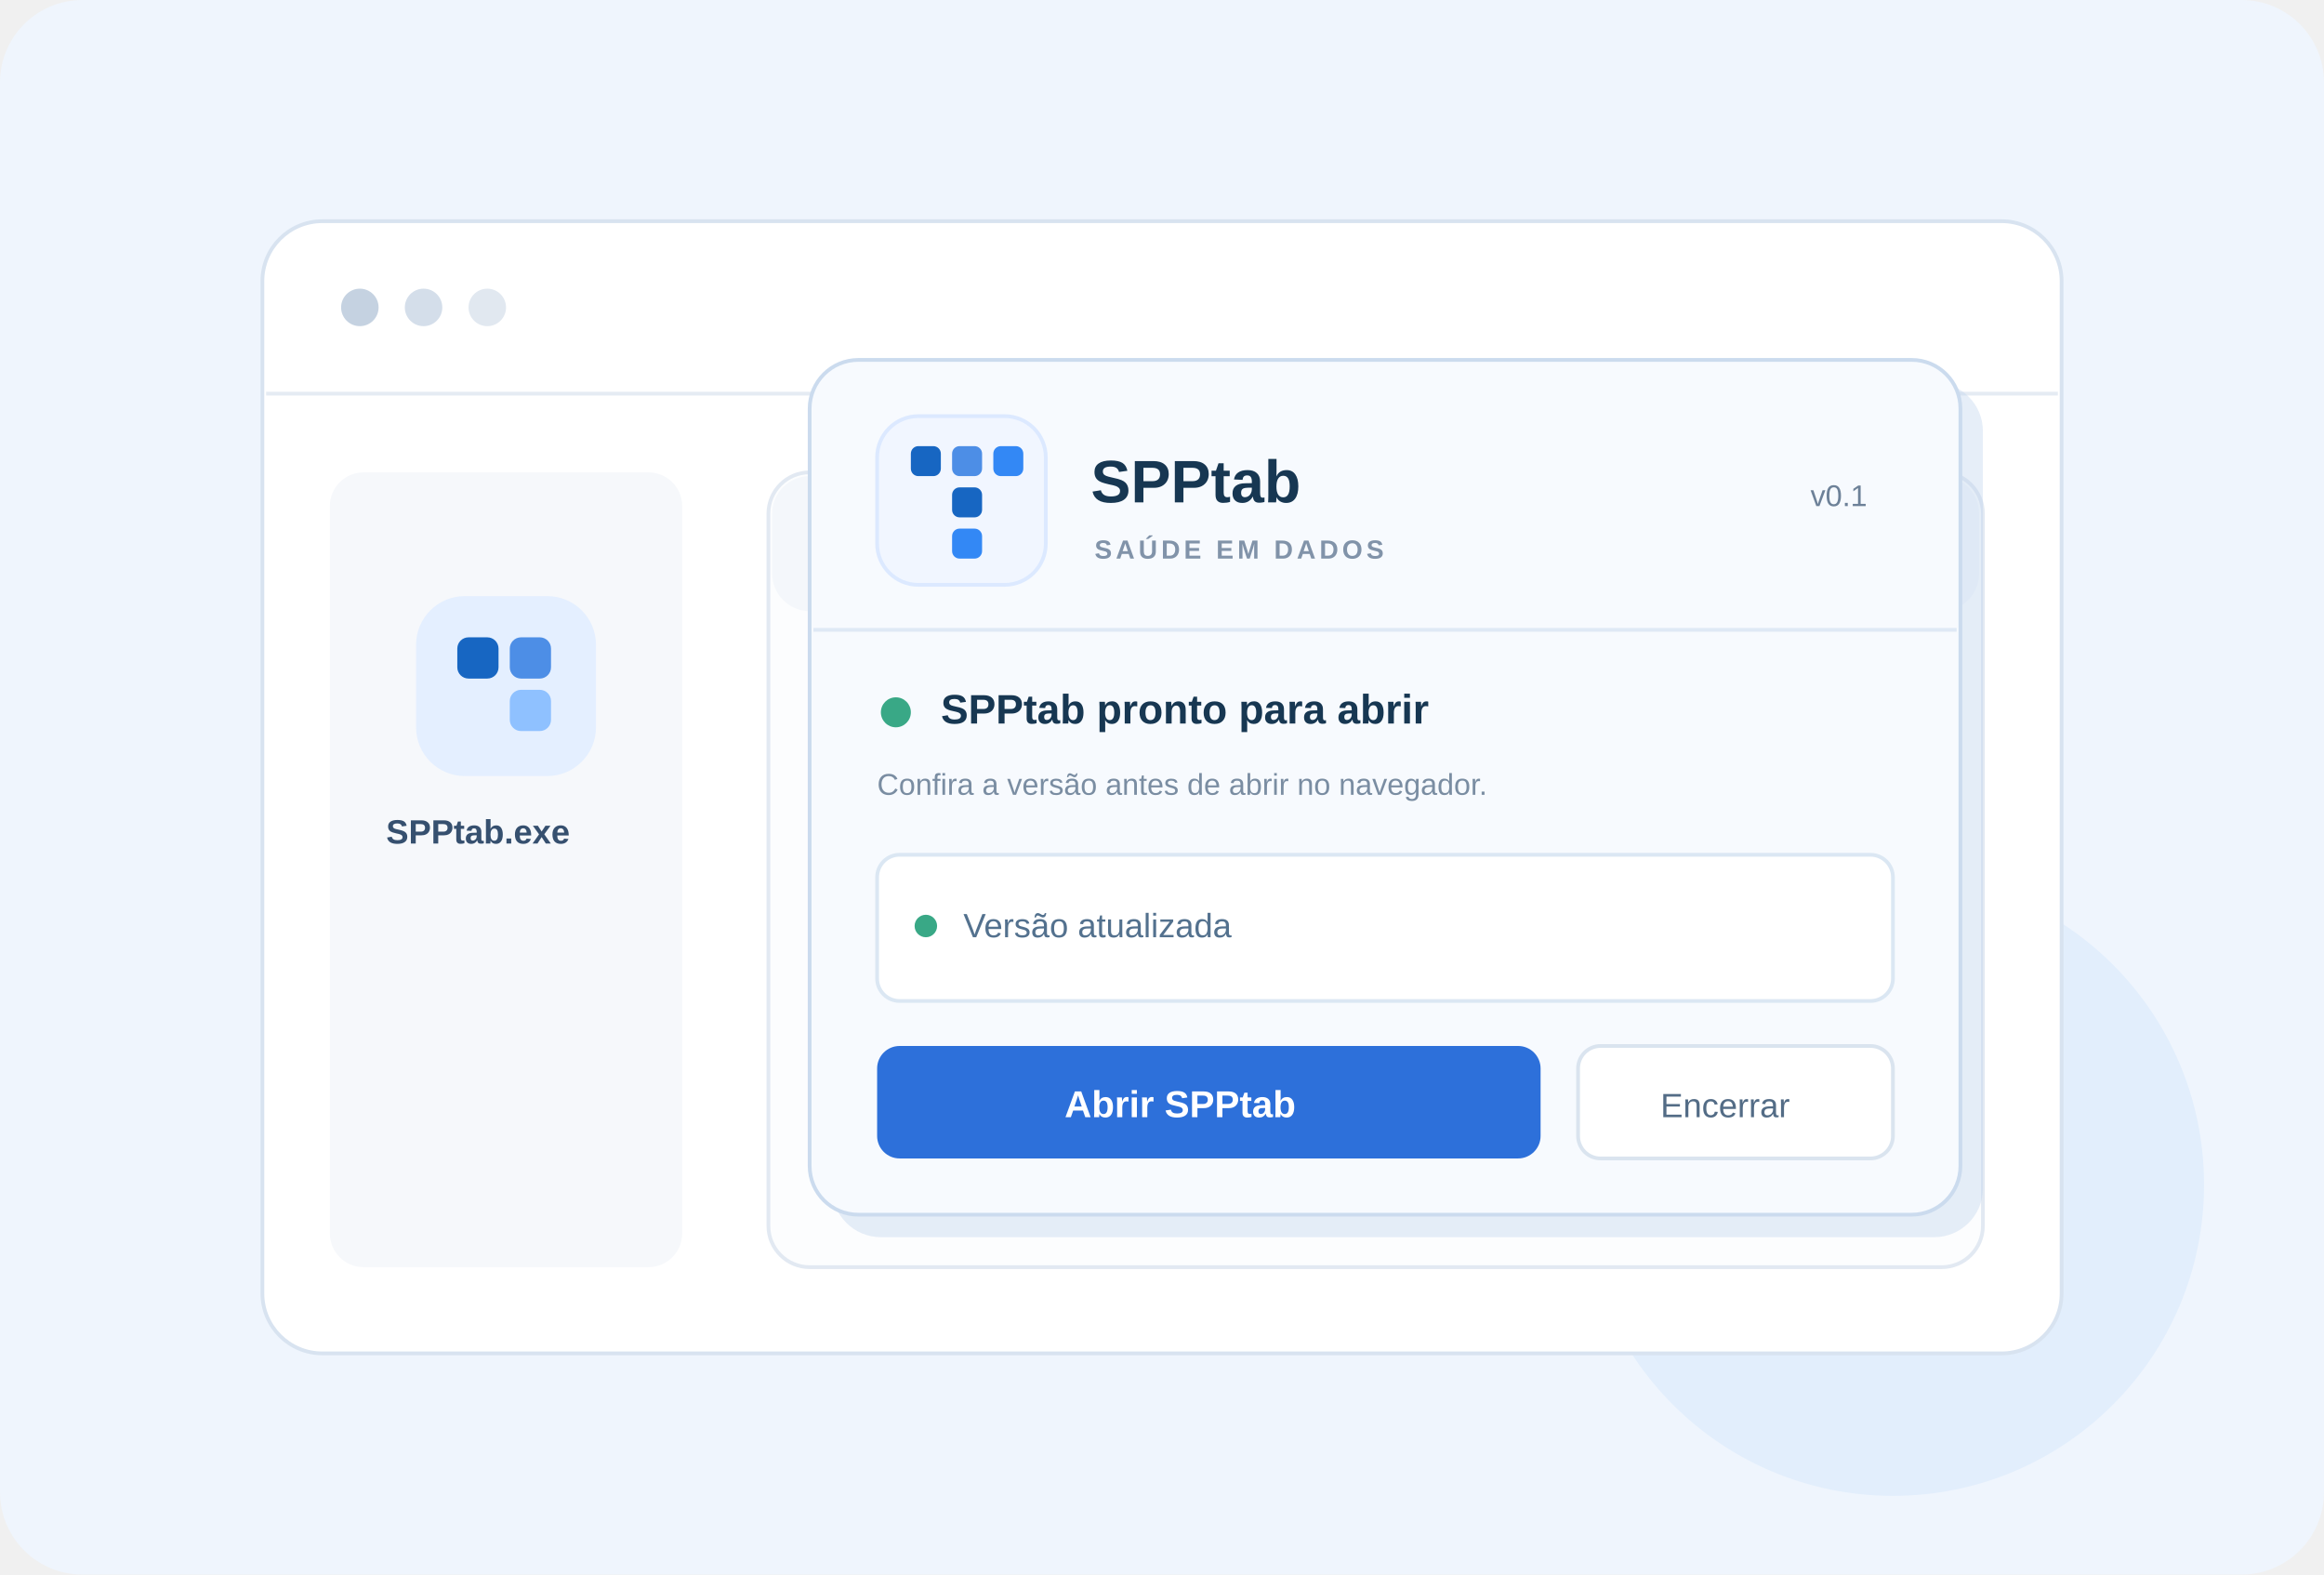
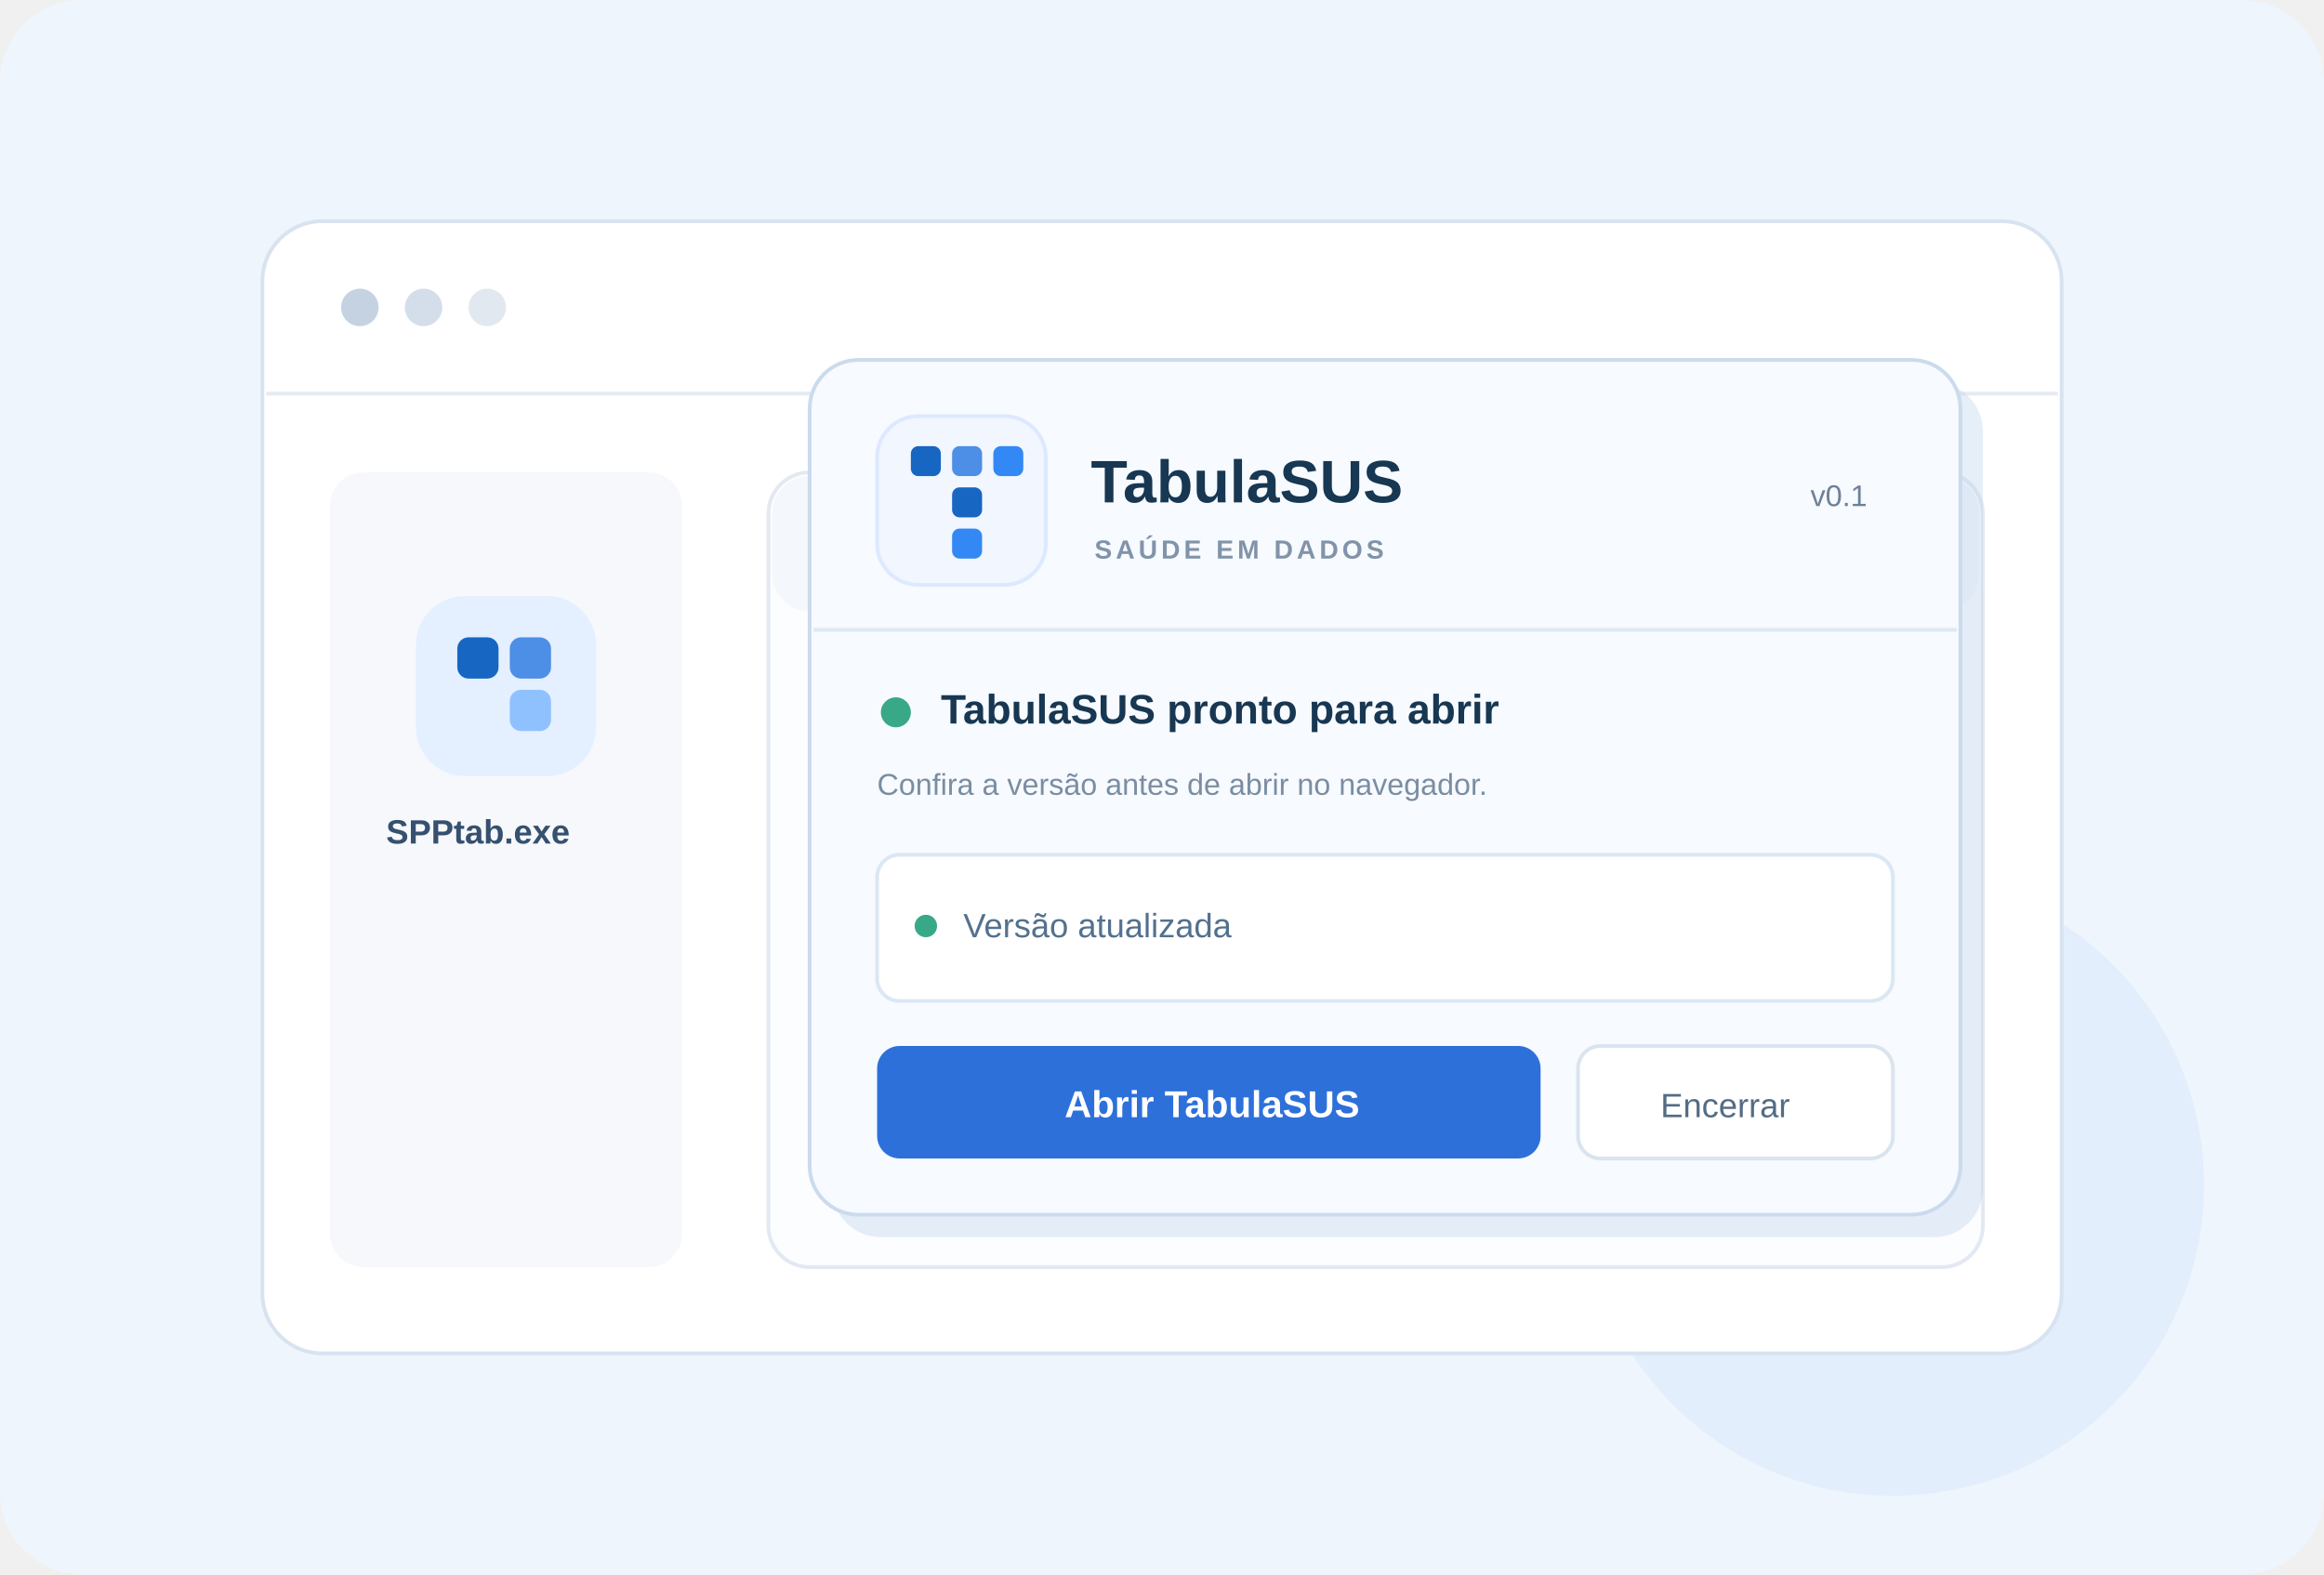
<svg xmlns="http://www.w3.org/2000/svg" width="620" height="420" viewBox="0 0 620 420" fill="none">
  <rect width="620" height="420" rx="22" fill="#EFF5FD" />
  <circle cx="505" cy="316" r="83" fill="#E2EEFC" />
  <rect x="70" y="59" width="480" height="302" rx="16" fill="white" stroke="#D8E3F0" />
  <path d="M71 105H549" stroke="#E5EBF3" />
  <circle cx="96" cy="82" r="5" fill="#C5D2E1" />
  <circle cx="113" cy="82" r="5" fill="#D4DEEA" />
  <circle cx="130" cy="82" r="5" fill="#E1E8F0" />
  <rect x="88" y="126" width="94" height="212" rx="9" fill="#F6F8FB" />
  <rect x="111" y="159" width="48" height="48" rx="13" fill="#E4EFFF" />
  <rect x="122" y="170" width="11" height="11" rx="3" fill="#1766C2" />
  <rect x="136" y="170" width="11" height="11" rx="3" fill="#4D8EE6" />
  <rect x="136" y="184" width="11" height="11" rx="3" fill="#8FC1FF" />
  <text x="103" y="225" fill="#36506F" font-family="Arial,sans-serif" font-size="9" font-weight="700">SPPtab.exe</text>
  <rect x="205" y="126" width="324" height="212" rx="11" fill="#FCFDFE" stroke="#E2E9F2" />
  <rect x="206" y="127" width="322" height="36" rx="10" fill="#F4F7FB" />
  <circle cx="224" cy="145" r="4" fill="#BCCADB" />
  <circle cx="237" cy="145" r="4" fill="#D1DCE8" />
  <circle cx="250" cy="145" r="4" fill="#DFE7EF" />
  <rect x="270" y="137" width="222" height="16" rx="8" fill="white" stroke="#E1E8F1" />
  <circle cx="282" cy="145" r="3" fill="#56B98B" />
-   <text x="291" y="148" fill="#8796A9" font-family="Arial,sans-serif" font-size="7">127.0.0.1 · SPPtab</text>
+   <text x="291" y="148" fill="#8796A9" font-family="Arial,sans-serif" font-size="7">127.0.0.1 · TabulaSUS</text>
  <text x="230" y="190" fill="#71829A" font-family="Arial,sans-serif" font-size="8" font-weight="700" letter-spacing=".8">DADOS PÚBLICOS · DATASUS</text>
  <text x="230" y="213" fill="#1D326F" font-family="Arial,sans-serif" font-size="17" font-weight="700">Tabulação de dados</text>
  <text x="230" y="232" fill="#1D326F" font-family="Arial,sans-serif" font-size="17" font-weight="700">públicos de saúde</text>
  <rect x="230" y="251" width="74" height="28" rx="6" fill="#1766C2" />
  <text x="247" y="269" fill="white" font-family="Arial,sans-serif" font-size="8" font-weight="700">Buscar bases</text>
  <rect x="230" y="296" width="82" height="8" rx="4" fill="#E9EEF5" />
  <rect x="230" y="312" width="128" height="8" rx="4" fill="#E9EEF5" />
  <rect x="467" y="188" width="13" height="13" rx="4" fill="#1766C2" />
  <rect x="483" y="188" width="13" height="13" rx="4" fill="#4D8EE6" />
  <rect x="483" y="204" width="13" height="13" rx="4" fill="#8FC1FF" />
  <rect x="483" y="220" width="13" height="13" rx="4" fill="#2D79D4" />
  <rect x="222" y="102" width="307" height="228" rx="13" fill="#BDD1EC" opacity=".38" />
  <rect x="216" y="96" width="307" height="228" rx="13" fill="#F7FAFE" stroke="#CBDBEE" />
  <path d="M217 168H522" stroke="#DFE9F5" />
  <rect x="234" y="111" width="45" height="45" rx="11" fill="#F1F6FF" stroke="#DCE9FF" />
  <rect x="243" y="119" width="8" height="8" rx="2" fill="#1766C2" />
  <rect x="254" y="119" width="8" height="8" rx="2" fill="#4D8EE6" />
  <rect x="265" y="119" width="8" height="8" rx="2" fill="#3388F5" />
  <rect x="254" y="130" width="8" height="8" rx="2" fill="#1766C2" />
  <rect x="254" y="141" width="8" height="8" rx="2" fill="#3388F5" />
-   <text x="291" y="134" fill="#173752" font-family="Arial,sans-serif" font-size="16" font-weight="700">SPPtab</text>
+   <text x="291" y="134" fill="#173752" font-family="Arial,sans-serif" font-size="16" font-weight="700">TabulaSUS</text>
  <text x="292" y="149" fill="#8193A9" font-family="Arial,sans-serif" font-size="7" font-weight="700" letter-spacing="1">SAÚDE EM DADOS</text>
  <text x="483" y="135" fill="#6D8198" font-family="Arial,sans-serif" font-size="8">v0.1</text>
  <circle cx="239" cy="190" r="4" fill="#39A886" />
-   <text x="251" y="193" fill="#173752" font-family="Arial,sans-serif" font-size="11" font-weight="700">SPPtab pronto para abrir</text>
+   <text x="251" y="193" fill="#173752" font-family="Arial,sans-serif" font-size="11" font-weight="700">TabulaSUS pronto para abrir</text>
  <text x="234" y="212" fill="#7A8DA2" font-family="Arial,sans-serif" font-size="8">Confira a versão antes de abrir no navegador.</text>
  <rect x="234" y="228" width="271" height="39" rx="6" fill="white" stroke="#DBE7F3" />
  <circle cx="247" cy="247" r="3" fill="#39A886" />
  <text x="257" y="250" fill="#53718E" font-family="Arial,sans-serif" font-size="9">Versão atualizada</text>
  <rect x="234" y="279" width="177" height="30" rx="6" fill="#2D70DA" />
-   <text x="284" y="298" fill="white" font-family="Arial,sans-serif" font-size="10" font-weight="700">Abrir SPPtab</text>
+   <text x="284" y="298" fill="white" font-family="Arial,sans-serif" font-size="10" font-weight="700">Abrir TabulaSUS</text>
  <rect x="421" y="279" width="84" height="30" rx="6" fill="white" stroke="#DAE4EF" />
  <text x="443" y="298" fill="#536C86" font-family="Arial,sans-serif" font-size="9">Encerrar</text>
</svg>
